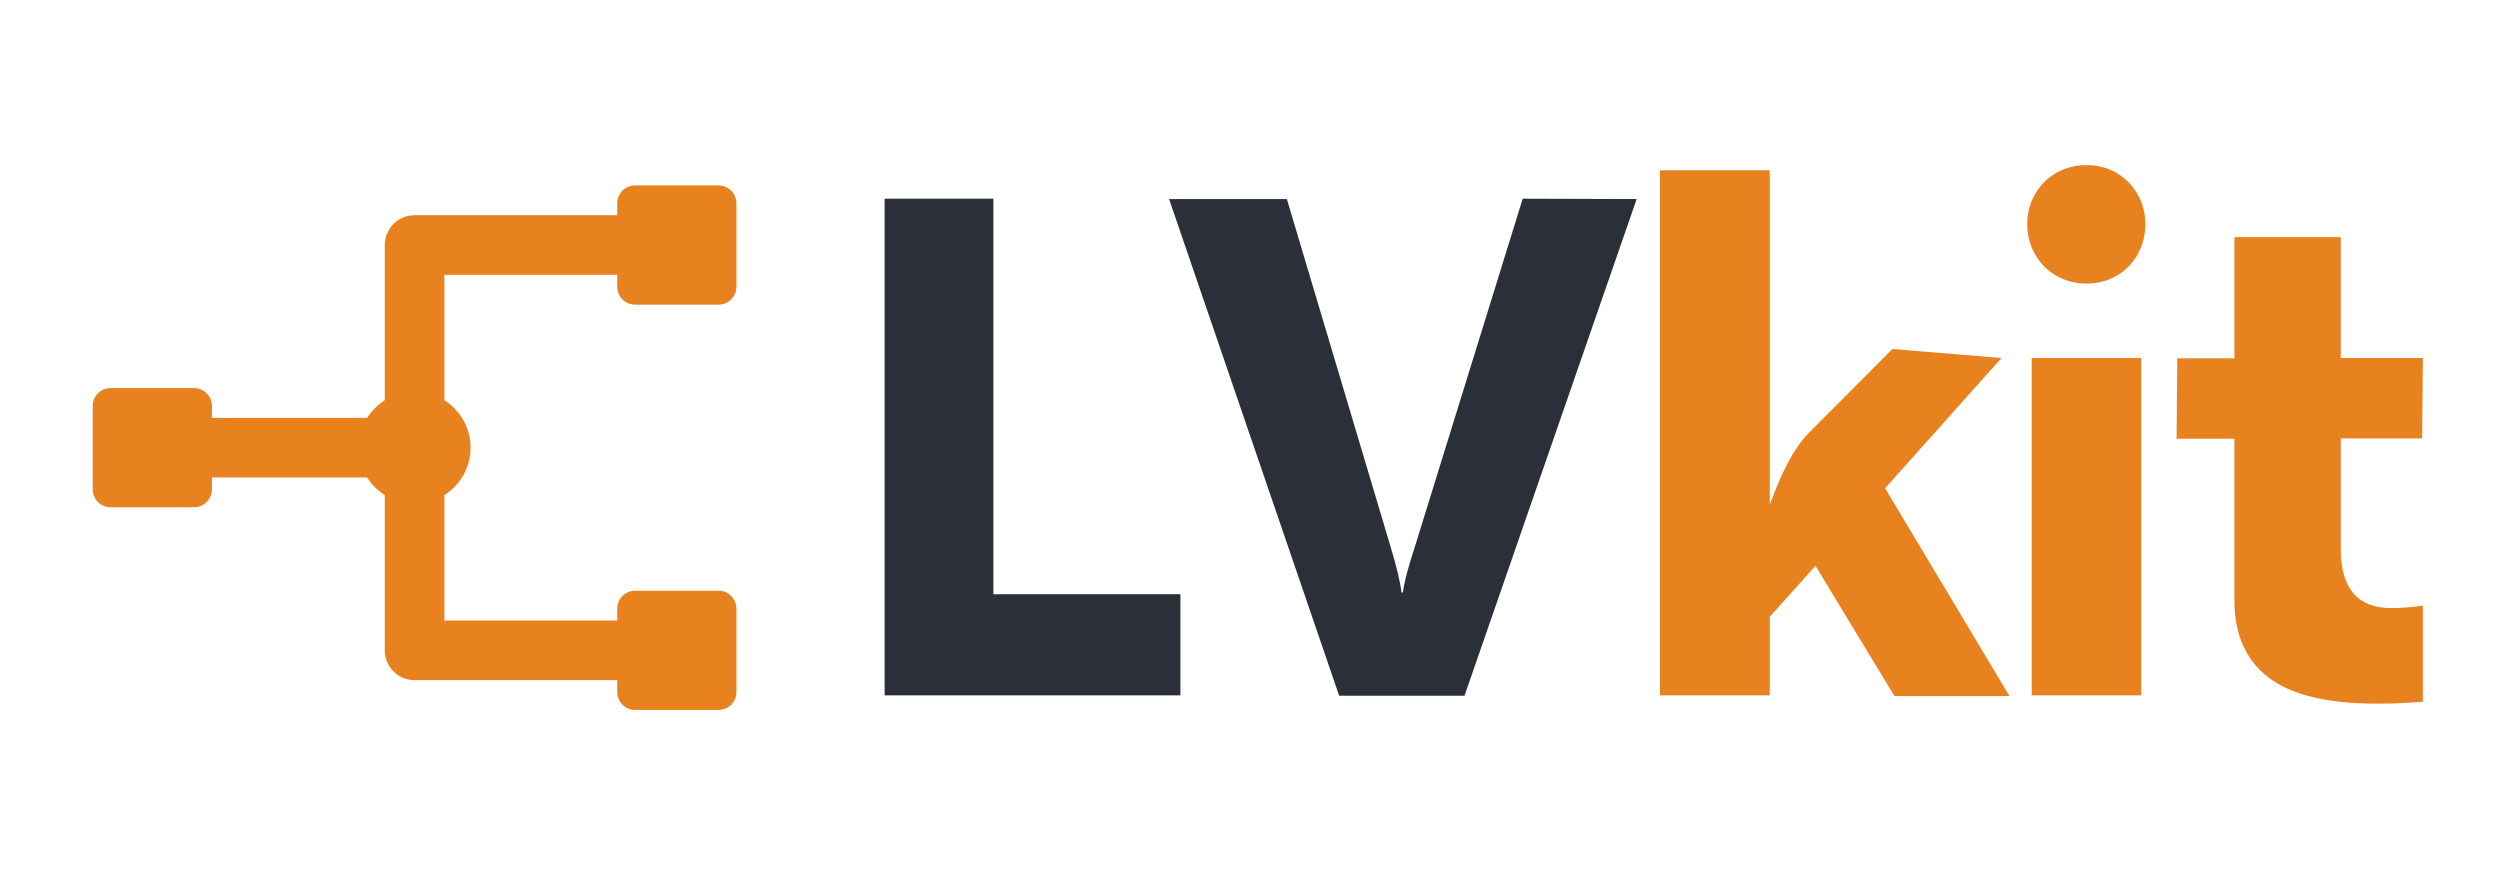
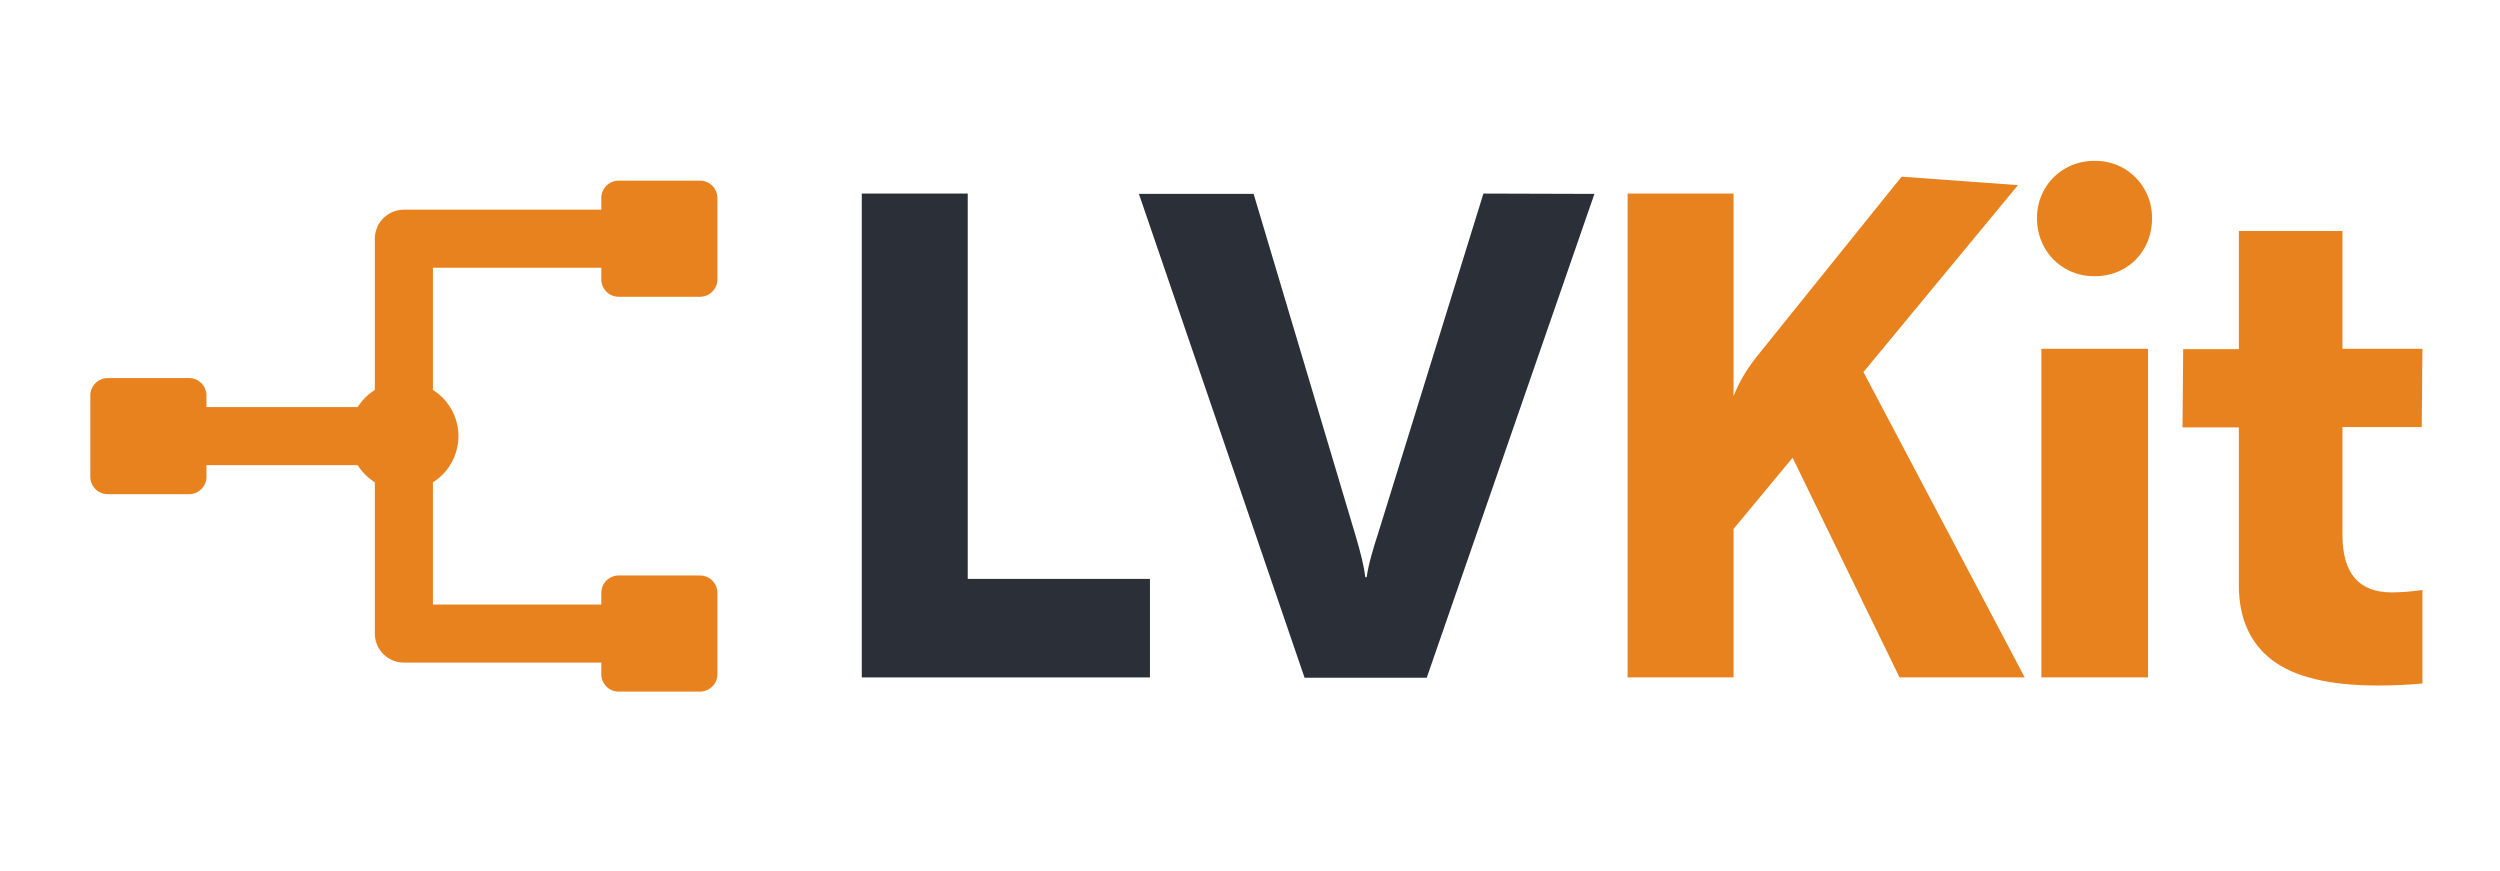
- <svg xmlns="http://www.w3.org/2000/svg" viewBox="0 0 151 54" width="151" height="54" role="img" aria-label="LVkit">
+ <svg xmlns="http://www.w3.org/2000/svg" viewBox="0 0 155 54" width="155" height="54" role="img" aria-label="LVkit">
  <g transform="translate(2,4) scale(0.72)">
    <path d="M15 32 H32 M32 32 V15 H49 M32 32 V49 H49" fill="none" stroke="#e8821e" stroke-width="5" stroke-linecap="round" stroke-linejoin="round" />
    <rect x="5" y="27" width="10" height="10" rx="1.5" fill="#e8821e" />
    <rect x="49" y="10" width="10" height="10" rx="1.5" fill="#e8821e" />
    <rect x="49" y="44" width="10" height="10" rx="1.5" fill="#e8821e" />
    <circle cx="32" cy="32" r="4.7" fill="#e8821e" />
  </g>
  <g transform="translate(50.0,42.0) scale(0.02092,-0.02092)">
    <g fill="#2b3038">
      <path d="M164 1434H478V292H1018V0H164Z" transform="translate(0.0,0)" />
      <path d="M10 1433H350L651 424Q676 341 681 297H685Q689 325 698.5 359.5Q708 394 719 427L1031 1434L1360 1433L863 -1H501Z" transform="translate(975.3,0)" />
    </g>
    <g fill="#e8821e">
-       <path d="M582 374 450 227V0H133V1516H450V550Q503 698 562 757L804 1000L1119 974L783 598L1142 -2H810Z" transform="translate(2269.6,0)" />
-       <path d="M120 1361Q120 1408 142.5 1447.0Q165 1486 204.0 1508.5Q243 1531 291 1531Q339 1531 377.5 1508.5Q416 1486 438.5 1447.0Q461 1408 461 1361Q461 1313 439.0 1273.5Q417 1234 378.0 1211.5Q339 1189 291 1189Q243 1189 204.0 1211.5Q165 1234 142.5 1273.5Q120 1313 120 1361ZM133 974H449V0H133Z" transform="translate(3342.9,0)" />
-       <path d="M661 252Q701 252 752 259V-18Q688 -24 620 -24Q405 -24 306.5 51.5Q208 127 208 273V741H41L43 973H208V1323H515V974H752L750 742H515V422Q515 252 661 252Z" transform="translate(3853.2,0)" />
+       <path d="M653 651 478 440V0H164V1434H478V834Q493 871 512.0 901.5Q531 932 559 966L976 1484L1321 1459L863 905L1341 0H970Z" transform="translate(2269.6,0)" />
+       <path d="M120 1361Q120 1408 142.5 1447.0Q165 1486 204.0 1508.5Q243 1531 291 1531Q339 1531 377.5 1508.5Q416 1486 438.5 1447.0Q461 1408 461 1361Q461 1313 439.0 1273.5Q417 1234 378.0 1211.5Q339 1189 291 1189Q243 1189 204.0 1211.5Q165 1234 142.5 1273.5Q120 1313 120 1361ZM133 974H449V0H133Z" transform="translate(3526.9,0)" />
+       <path d="M661 252Q701 252 752 259V-18Q688 -24 620 -24Q405 -24 306.5 51.5Q208 127 208 273V741H41L43 973H208V1323H515V974H752L750 742H515V422Q515 252 661 252Z" transform="translate(4037.2,0)" />
    </g>
  </g>
</svg>
